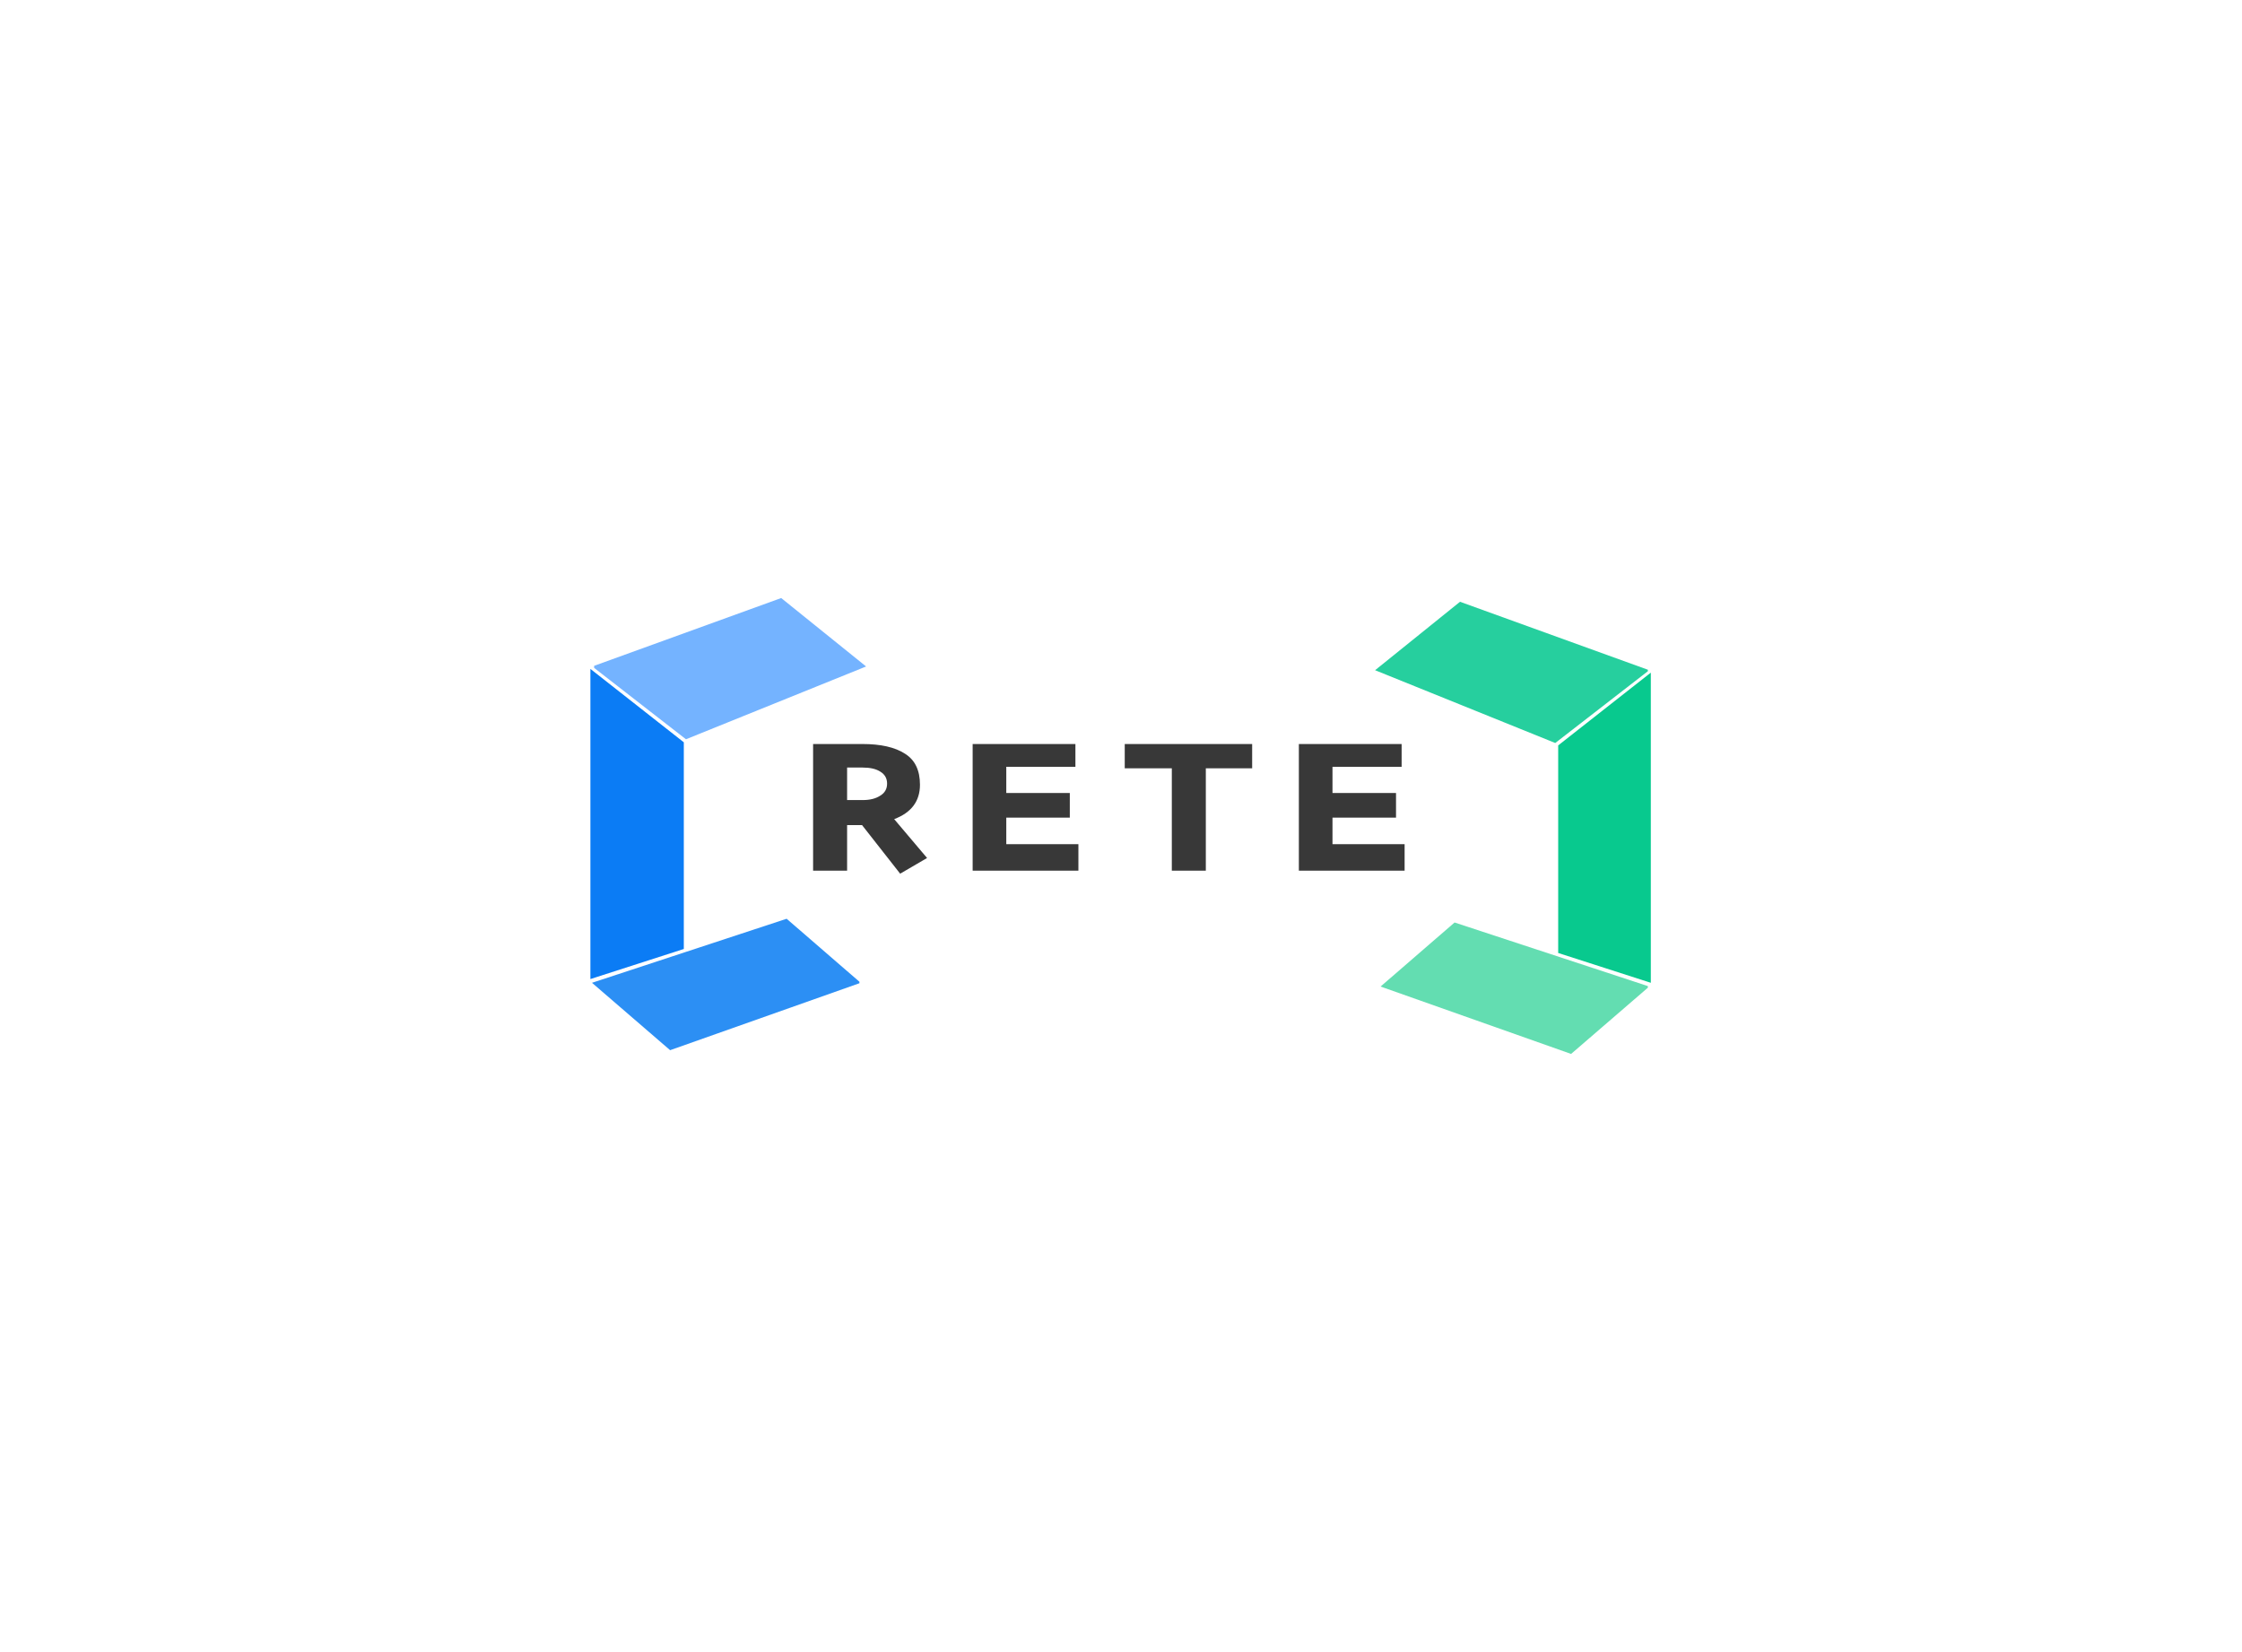
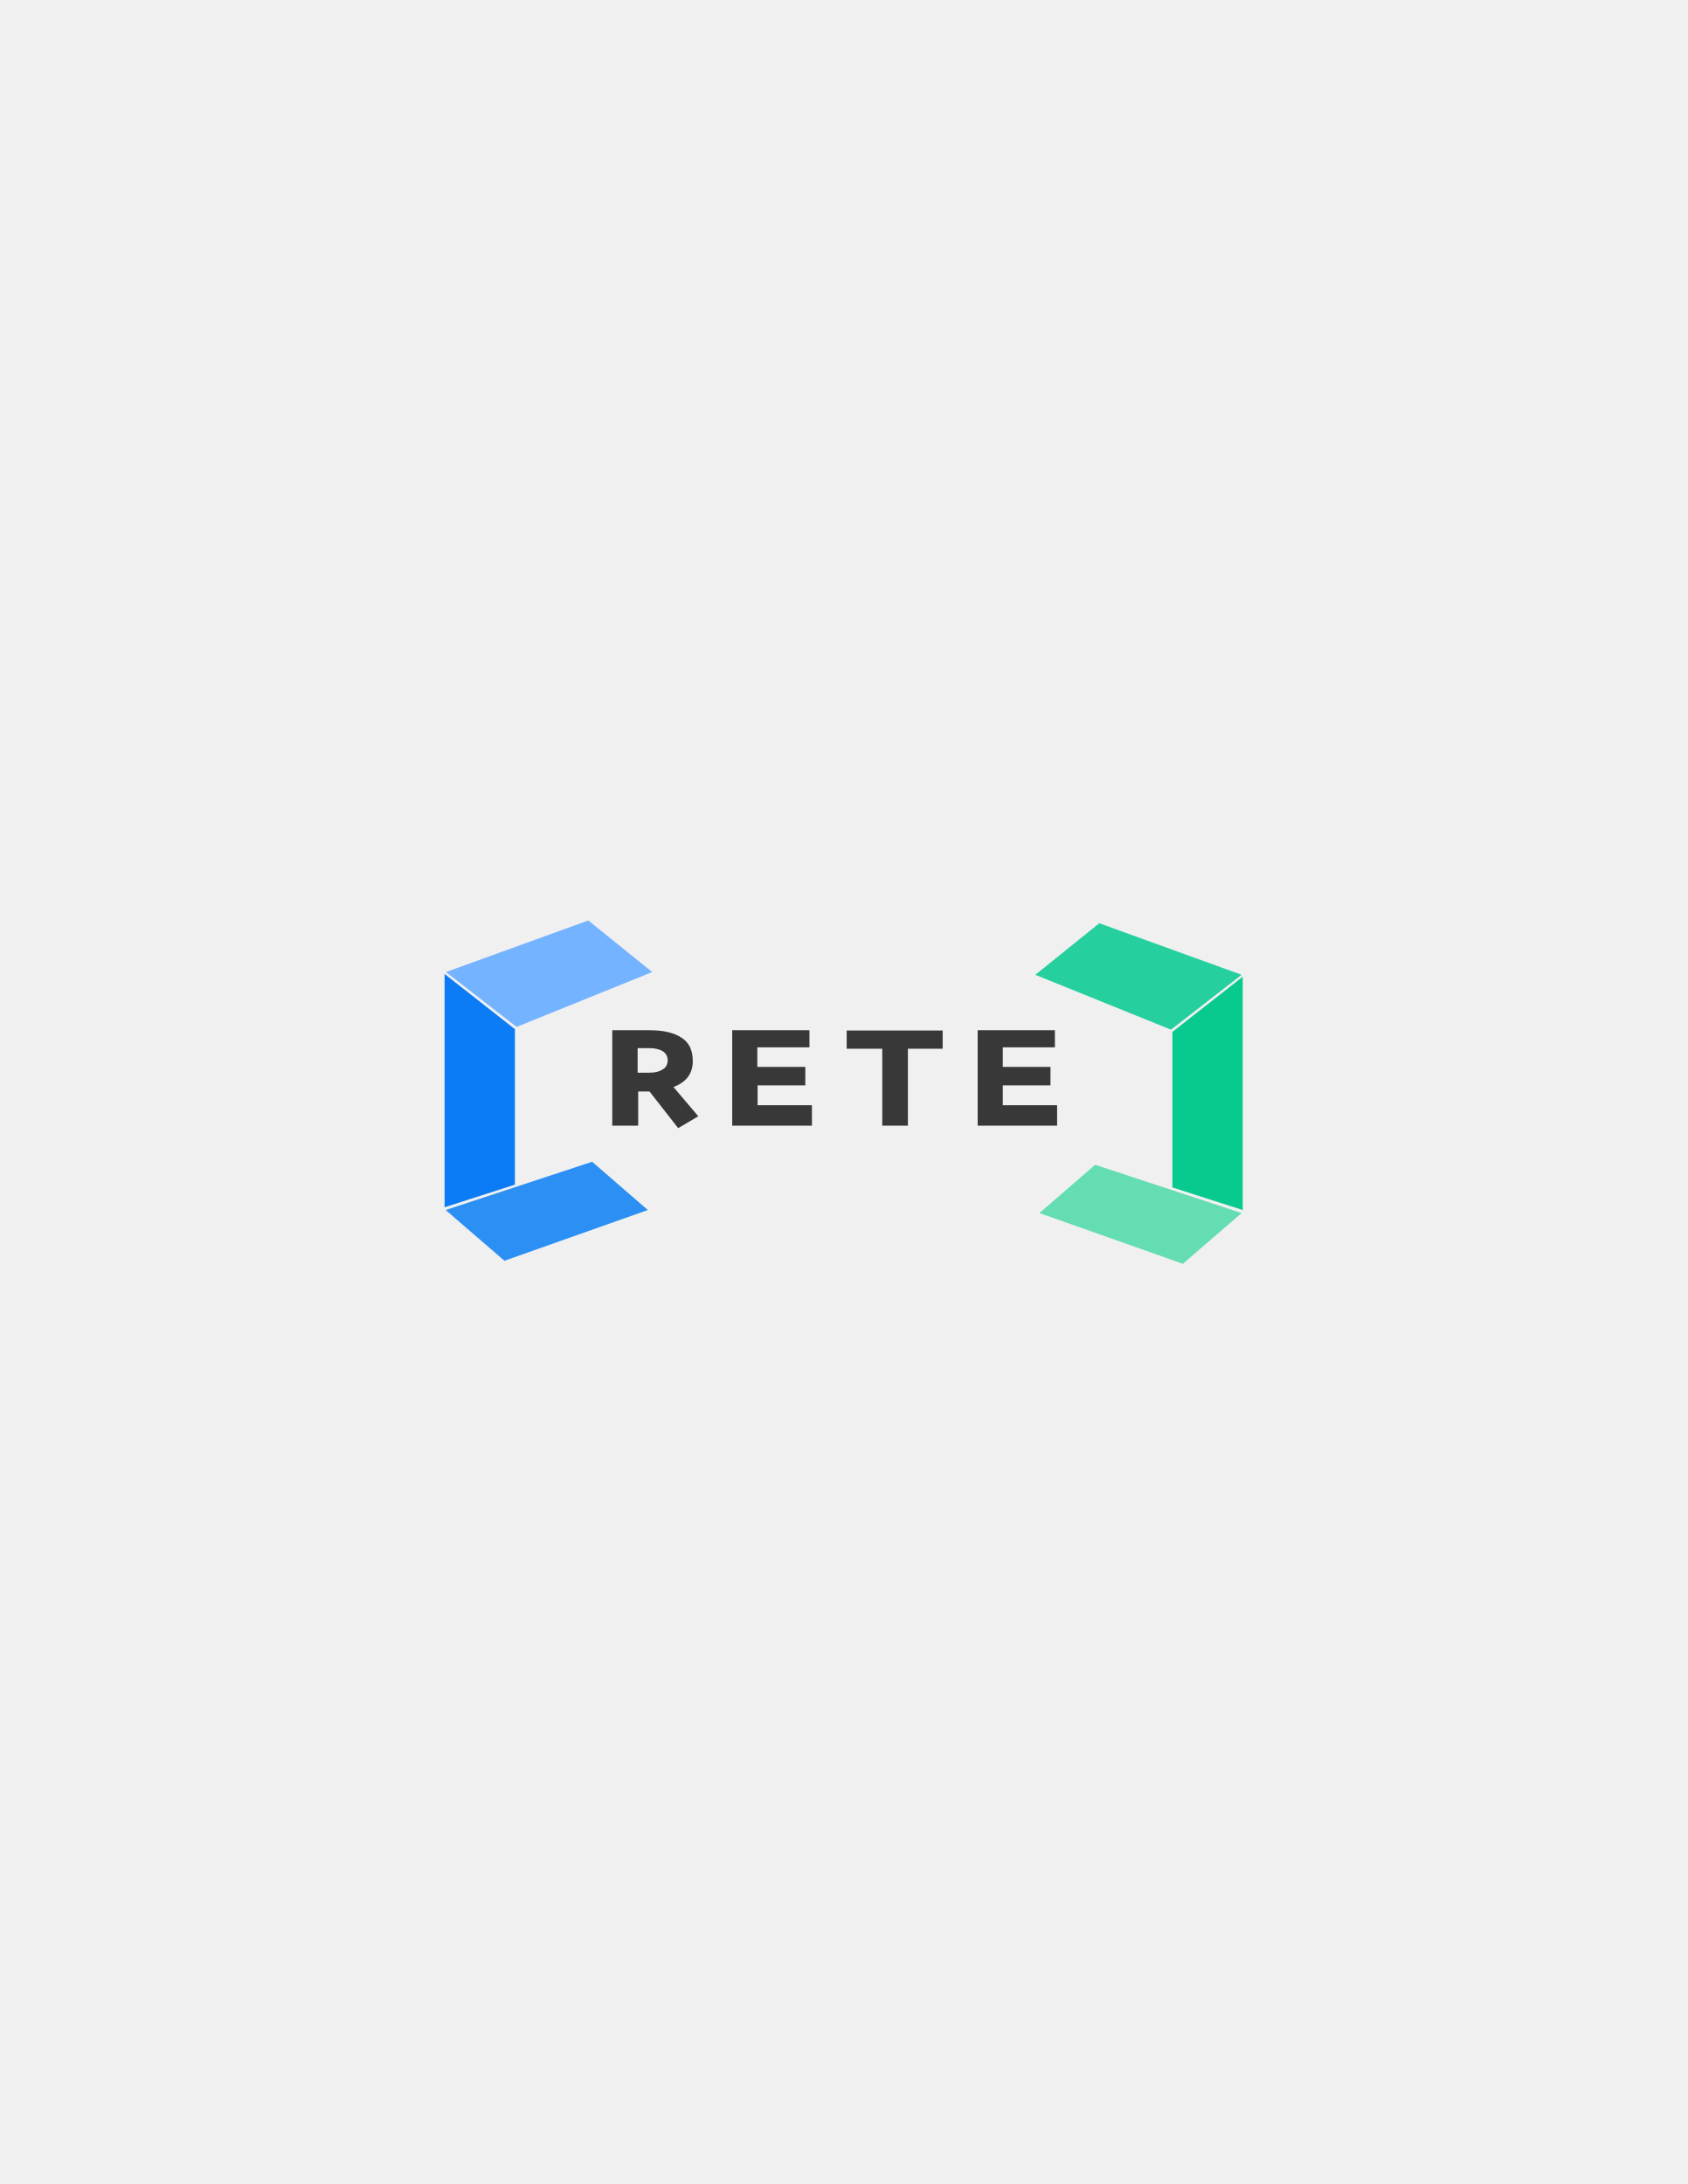
- <svg xmlns="http://www.w3.org/2000/svg" height="100%" version="1.1" width="100%" preserveAspectRatio="xMidYMid meet" viewBox="0 0 600 442">
-   <defs />
-   <g id="root" contentwidth="284" contentheight="136">
-     <rect class="background" height="2000%" width="2000%" y="-1000%" x="-1000%" style="" fill="#ffffff" />
-     <g class="content" id="content" transform="matrix(1,0,0,1,0,1)">
-       <g class="icon">
-         <svg height="51" version="1.1" width="73" x="159" y="152" preserveAspectRatio="none" transform="matrix(1,0,0,1,0,0)">
-           <defs />
-           <svg viewBox="159 152 73 51">
-             <path id="prefix-NrV-矩形" fill="#74B3FF" transform="rotate(-22 195.154 177.35)" d="m161.186 163.626 53.725 1.954 14.21 25.494h-52z" />
-           </svg>
-         </svg>
-         <svg height="51" version="1.1" width="73" x="368" y="153" preserveAspectRatio="none" transform="matrix(1,0,0,1,0,0)">
-           <defs />
-           <svg viewBox="368 153 73 51">
-             <path id="prefix-XQH-矩形备份-2" fill="#26CF9E" transform="scale(-1 1) rotate(-22 0 2260.215)" d="m370.67 164.612 53.797 1.982 14.21 25.494h-52z" />
-           </svg>
-         </svg>
-         <svg height="50" version="1.1" width="72" x="369" y="238" preserveAspectRatio="none" transform="matrix(1,0,0,1,0,0)">
-           <defs />
-           <svg viewBox="369 238 72 50">
-             <path id="prefix-6-b-矩形备份-3" fill="#63DDB1" transform="scale(-1 1) rotate(-22 0 2348.672)" d="m372.084 249.534 54.717 3.624 11.942 23.308-54.031-2.38z" />
-           </svg>
-         </svg>
-         <svg height="83" version="1.1" width="25" x="417" y="179" preserveAspectRatio="none" transform="matrix(1,0,0,1,0,0)">
-           <defs />
-           <svg viewBox="417 179 25 83">
-             <path id="prefix-_yE-矩形备份-4" fill="#08C98E" transform="matrix(-1 0 0 1 858.579 0)" d="m416.79 179 25 19.639v55.311l-25 8.05z" />
-           </svg>
-         </svg>
-         <svg height="50" version="1.1" width="72" x="158" y="237" preserveAspectRatio="none" transform="matrix(1,0,0,1,0,0)">
-           <defs />
-           <svg viewBox="158 237 72 50">
-             <path id="prefix-ed3-矩形备份" fill="#2C8FF4" transform="rotate(-22 194.376 262)" d="m161.046 248.534 54.718 3.624 11.941 23.308-54.03-2.38z" />
-           </svg>
-         </svg>
-         <svg height="83" version="1.1" width="25" x="158" y="178" preserveAspectRatio="none" transform="matrix(1,0,0,1,0,0)">
-           <defs />
-           <svg viewBox="158 178 25 83">
-             <path id="prefix-eLn-矩形" fill="#0B7CF5" d="m158 178 25 19.639v55.311L158 261z" />
-           </svg>
-         </svg>
+ <svg xmlns="http://www.w3.org/2000/svg" version="1.1" id="图层_1" transform="matrix(1,0,0,1,0,0)" x="0px" y="0px" viewBox="0 0 612 792" style="enable-background:new 0 0 612 792;" xml:space="preserve">
+   <style type="text/css">
+ 	.st0{fill:#74B3FF;}
+ 	.st1{fill:#26CF9E;}
+ 	.st2{fill:#63DDB1;}
+ 	.st3{fill:#08C98E;}
+ 	.st4{fill:#2C8FF4;}
+ 	.st5{fill:#0B7CF5;}
+ 	.st6{fill:#383838;}
+ </style>
+   <g id="root">
+     <g id="content" transform="matrix(1,0,0,1,0,1)">
+       <g>
+         <path id="prefix-NrV-矩形" class="st0" d="M161.7,351.5l51.6-18.7l23.2,18.7l-49.2,19.9L161.7,351.5z" />
+         <path id="prefix-XQH-矩形备份-2" class="st1" d="M450.2,352.5l-51.6-18.7l-23.2,18.7l49.2,19.9L450.2,352.5z" />
+         <path id="prefix-6-b-矩形备份-3" class="st2" d="M450.2,438.9l-53.1-17.5l-20.2,17.5l52,18.4L450.2,438.9z" />
+         <path id="prefix-_yE-矩形备份-4" class="st3" d="M450.6,353.2l-25.5,20v56.4l25.5,8.2V353.2z" />
+         <path id="prefix-ed3-矩形备份" class="st4" d="M161.6,437.8l53.1-17.5l20.2,17.5l-52,18.4L161.6,437.8z" />
+         <path id="prefix-eLn-矩形" class="st5" d="M161.2,352.2l25.5,20v56.4l-25.5,8.2V352.2z" />
      </g>
-       <g id="icon_name_and_slogan_gap">
-             </g>
-       <g class="name_and_slogan" id="name_and_slogan_id">
-         <g class="name">
+       <g id="name_and_slogan_id">
+         <g>
          <g id="nameDefaultGroup">
-             <path d="M217.6 232 L217.6 198.1 L230.8 198.1 Q238.2 198.1 242.2 200.7 Q246.2 203.2 246.2 209 Q246.2 215.6 239.3 218.2 L248.1 228.6 L240.9 232.8 L230.7 219.8 L226.7 219.8 L226.7 232 L217.6 232 Z M230.9 213.1 Q233.8 213.1 235.6 211.9 Q237.4 210.8 237.4 208.7 Q237.4 206.6 235.6 205.5 Q233.9 204.4 230.9 204.4 L226.7 204.4 L226.7 213.1 L230.9 213.1 Z M288.6 232 L260.3 232 L260.3 198.1 L287.8 198.1 L287.8 204.2 L269.3 204.2 L269.3 211.2 L286.3 211.2 L286.3 217.8 L269.3 217.8 L269.3 224.9 L288.6 224.9 L288.6 232 Z M335.1 198.1 L335.1 204.6 L322.7 204.6 L322.7 232 L313.6 232 L313.6 204.6 L301 204.6 L301 198.1 L335.1 198.1 Z M375.9 232 L347.6 232 L347.6 198.1 L375.1 198.1 L375.1 204.2 L356.6 204.2 L356.6 211.2 L373.6 211.2 L373.6 217.8 L356.6 217.8 L356.6 224.9 L375.9 224.9 L375.9 232 Z" style="" fill="#383838" transform="matrix(1,0,0,1,0,0)" />
+             <path class="st6" d="M222,407.2v-34.6h13.5c5,0,8.9,0.9,11.6,2.7c2.7,1.7,4.1,4.5,4.1,8.5c0,4.5-2.3,7.6-7,9.4l9,10.6l-7.3,4.3       l-10.4-13.3h-4.1v12.4H222z M235.5,388c2,0,3.6-0.4,4.8-1.2c1.2-0.7,1.8-1.8,1.8-3.3c0-1.4-0.6-2.5-1.8-3.3       c-1.2-0.7-2.8-1.1-4.8-1.1h-4.3v8.9H235.5z M294.4,407.2h-28.9v-34.6h28v6.2h-18.9v7.1H292v6.7h-17.3v7.2h19.7V407.2z        M341.8,372.7v6.6h-12.6v27.9h-9.3v-27.9H307v-6.6H341.8z M383.4,407.2h-28.9v-34.6h28v6.2h-18.9v7.1h17.3v6.7h-17.3v7.2h19.7       V407.2z" />
          </g>
        </g>
-         <g class="slogan">
-           <g id="sloganDefaultGroup" />
-         </g>
      </g>
-       <g class="border">
-             </g>
    </g>
-     <defs id="defs">
-       <mask id="mask">
-         <rect id="showAll" fill="white" x="158" y="152" width="284" height="136" />
-         <rect id="hideNameBg" fill="black" x="0" y="0" width="0" height="0" stroke-width="2" stroke="black" />
-         <rect id="hideSloganBg" fill="black" x="0" y="0" width="0" height="0" stroke-width="2" stroke="black" />
-       </mask>
-     </defs>
  </g>
</svg>
